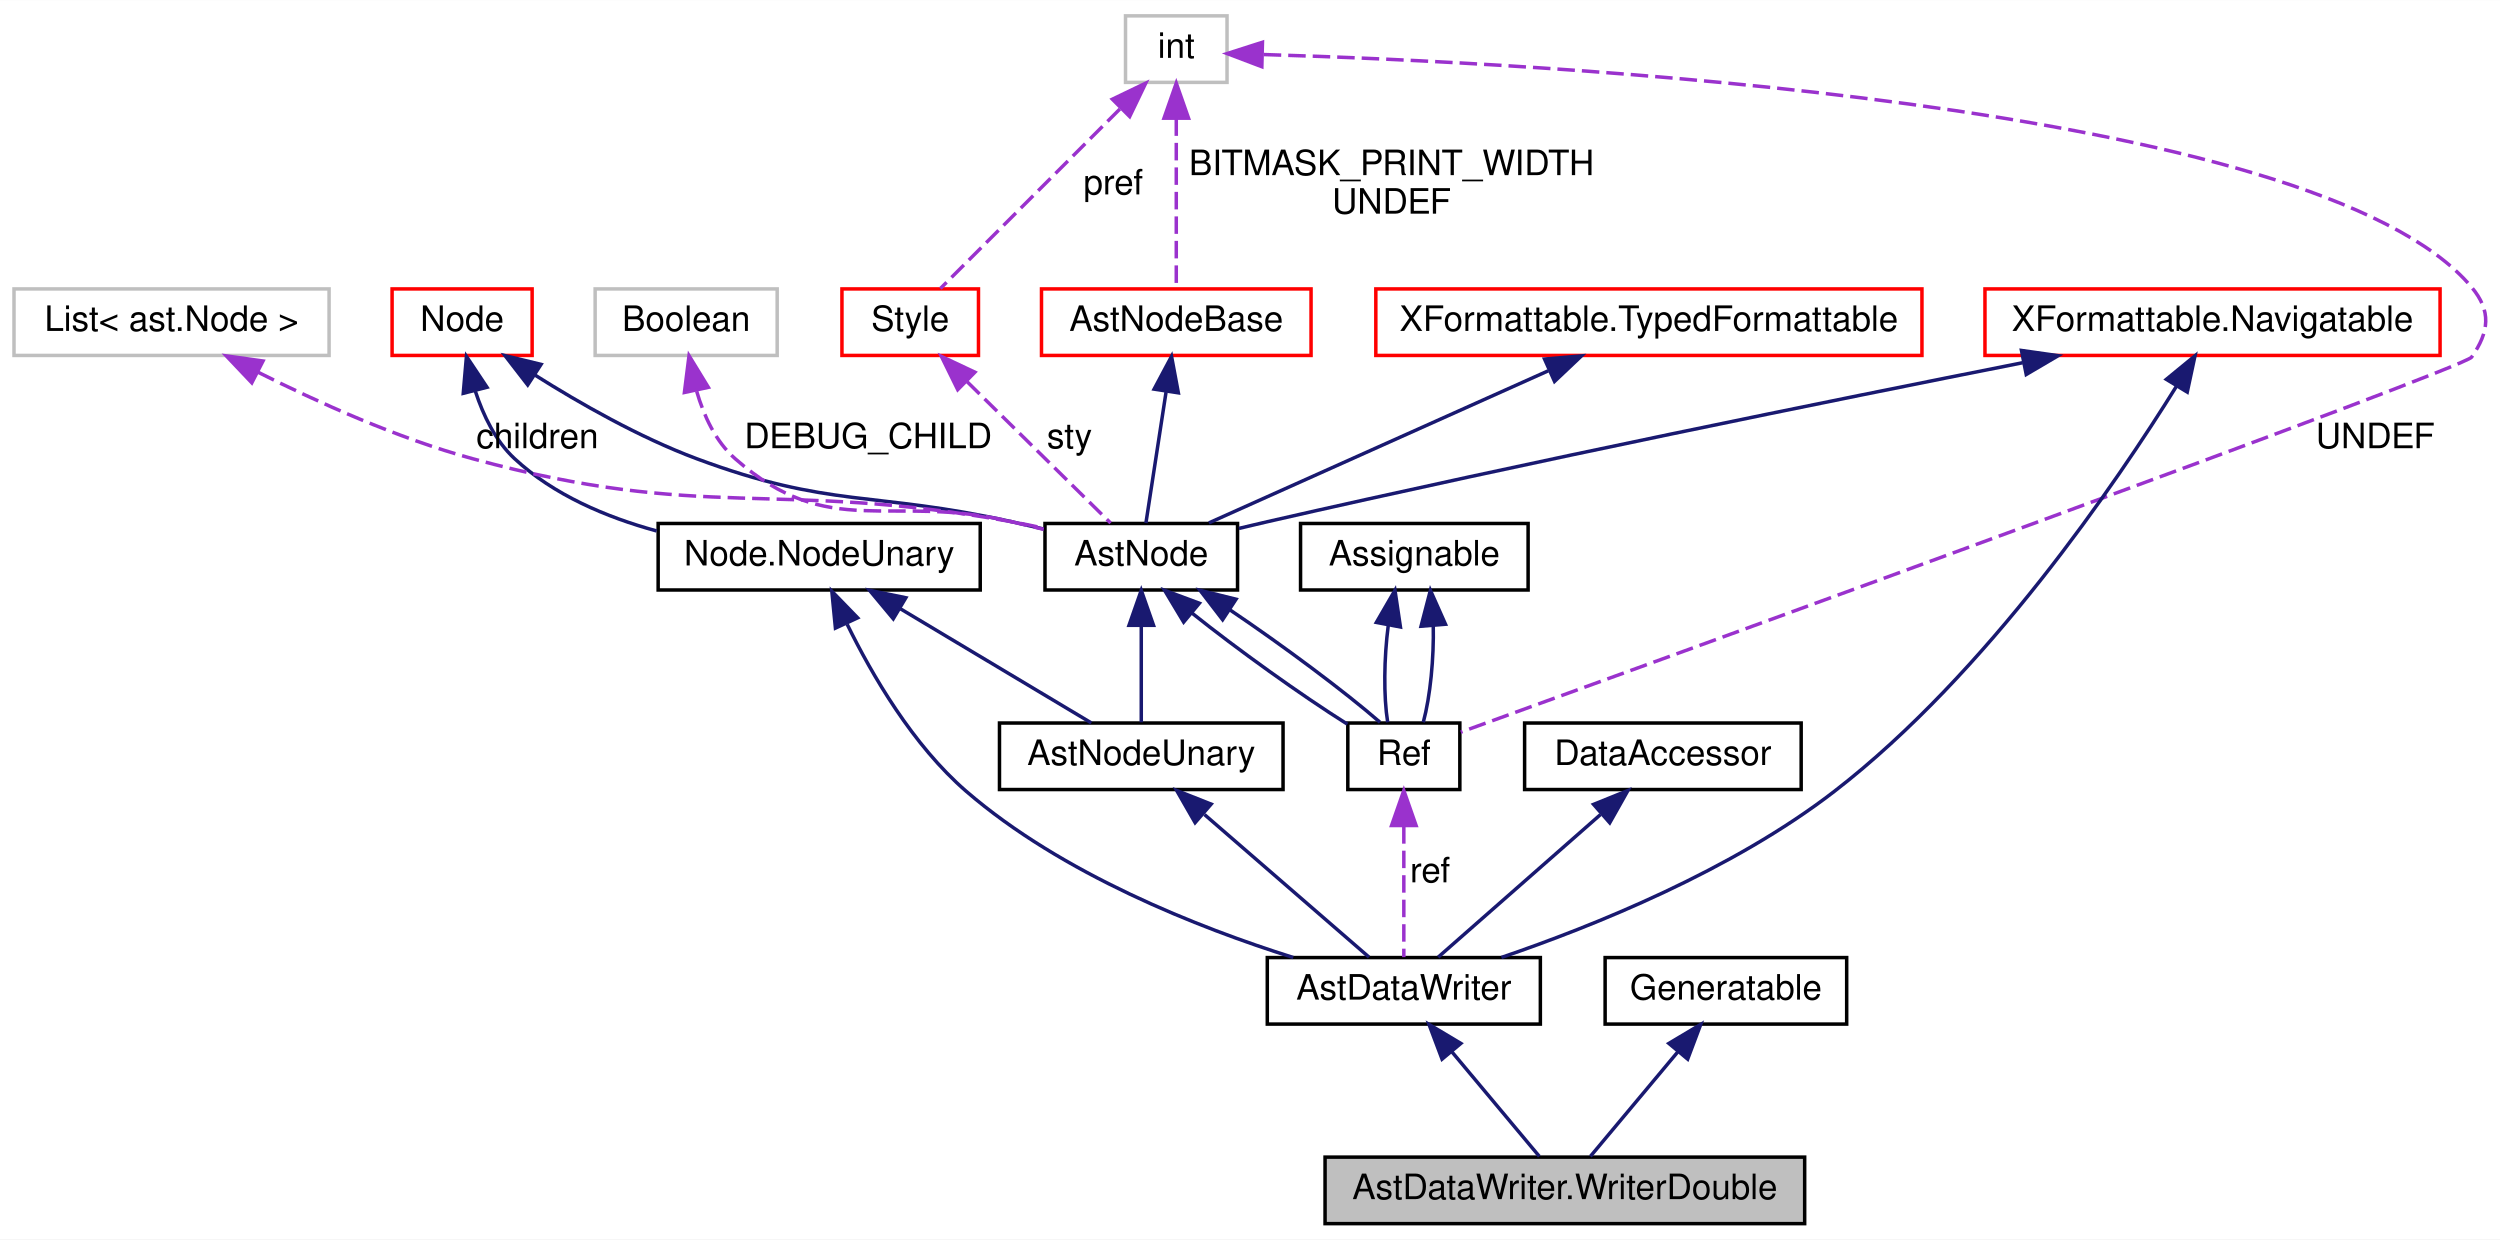
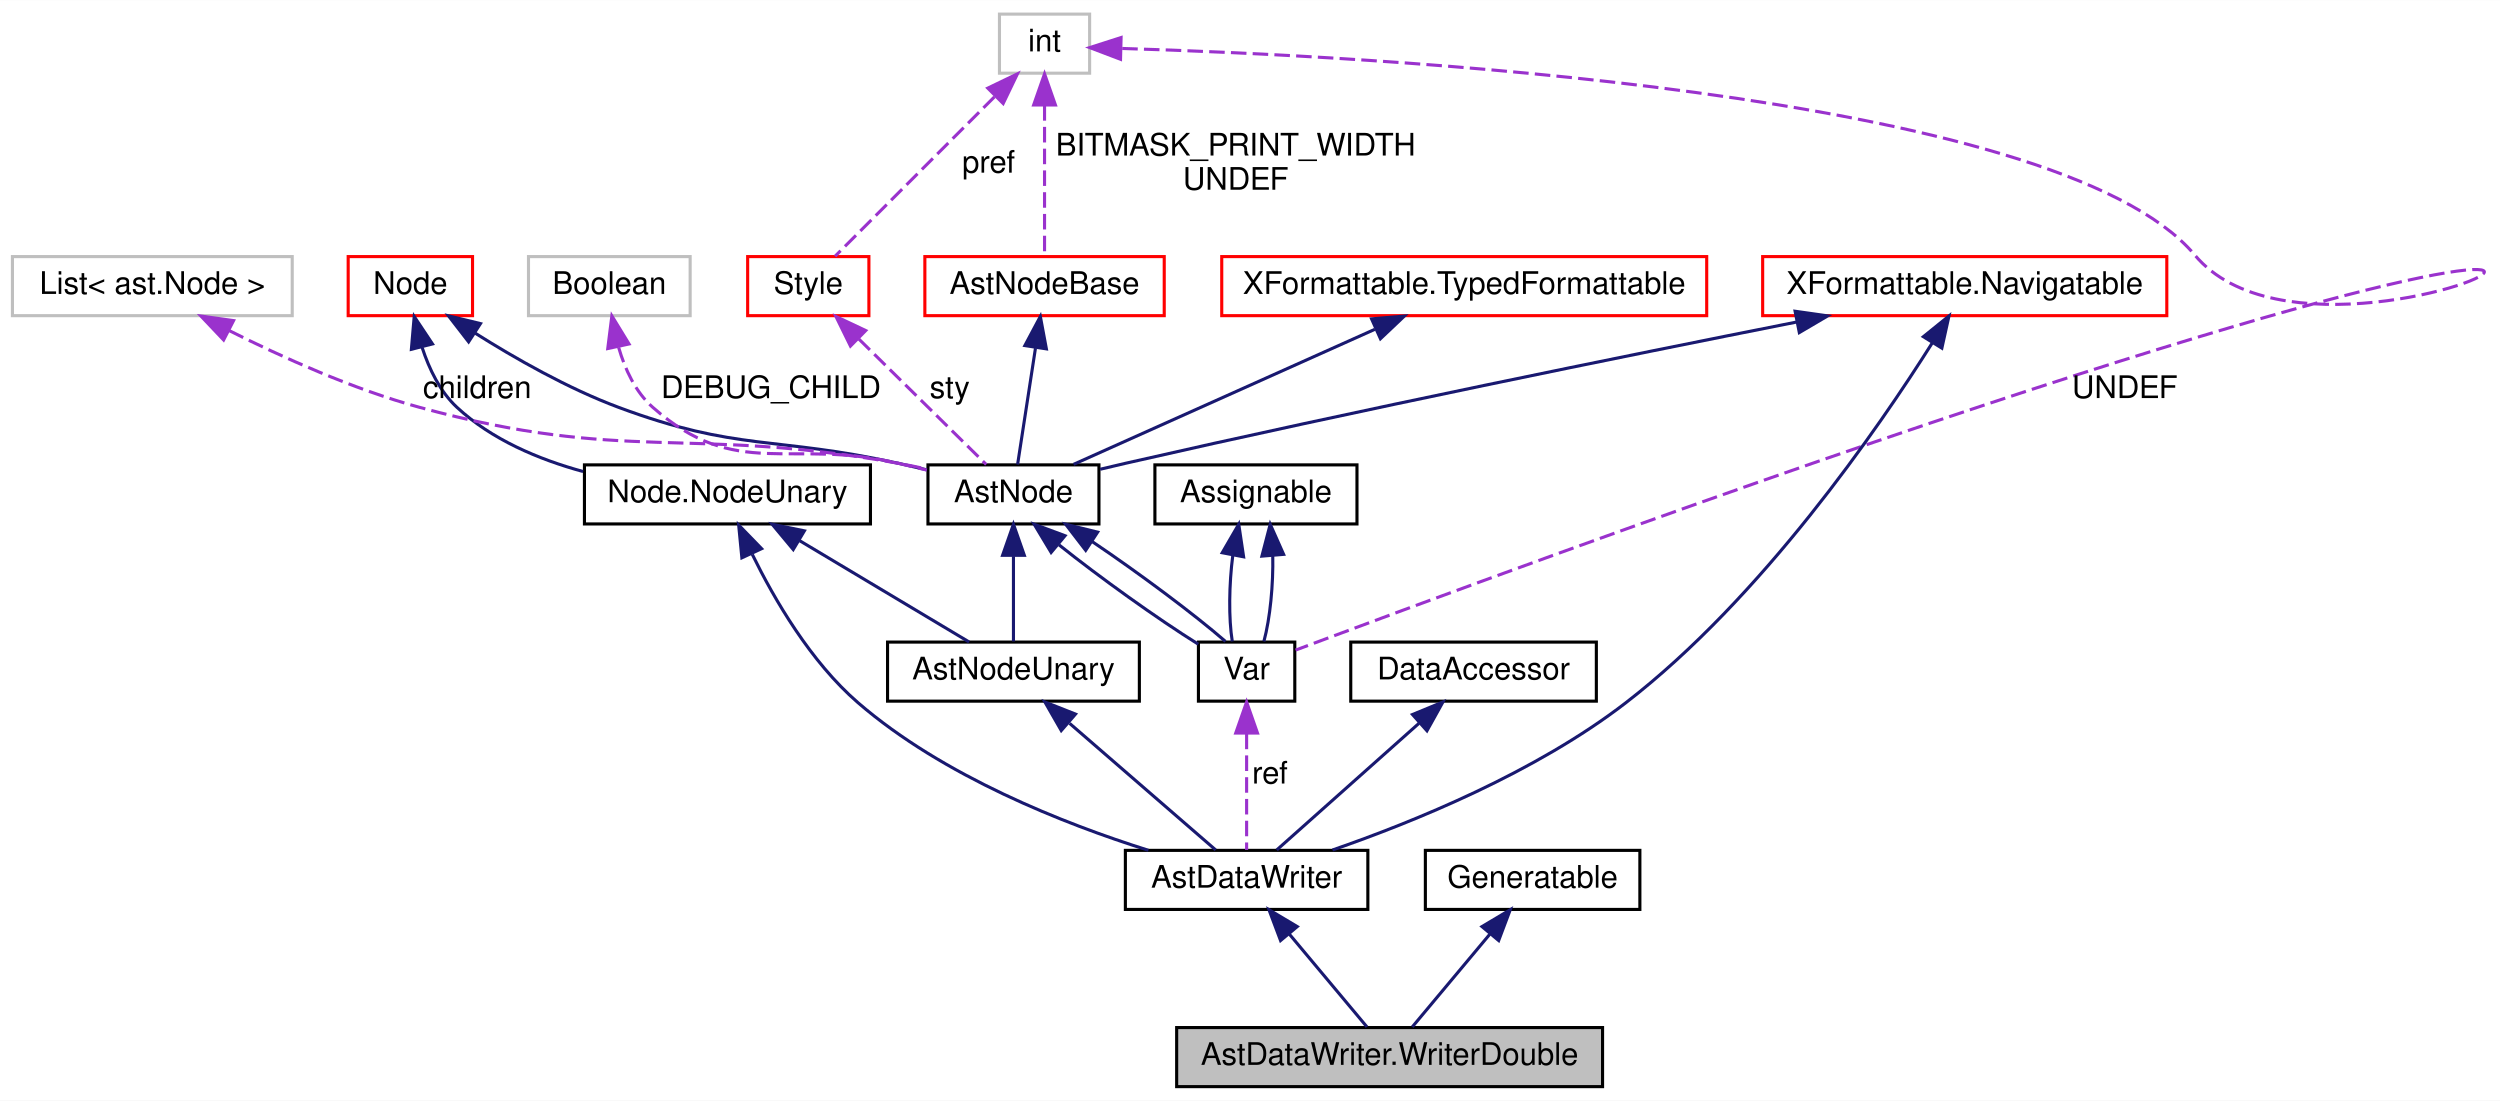
- <svg xmlns="http://www.w3.org/2000/svg" xmlns:xlink="http://www.w3.org/1999/xlink" width="714pt" height="354pt" viewBox="0.00 0.00 714.12 354.00">
+ <svg xmlns="http://www.w3.org/2000/svg" xmlns:xlink="http://www.w3.org/1999/xlink" width="804pt" height="354pt" viewBox="0.00 0.00 804.18 354.00">
  <g id="graph0" class="graph" transform="scale(1 1) rotate(0) translate(4 350)">
-     <polygon fill="white" stroke="transparent" points="-4,4 -4,-350 710.12,-350 710.12,4 -4,4" />
+     <polygon fill="white" stroke="transparent" points="-4,4 -4,-350 800.18,-350 800.18,4 -4,4" />
    <g id="node1" class="node">
      <g id="a_node1">
        <a xlink:title="Double型の値をもつ局所変数">
          <polygon fill="#bfbfbf" stroke="black" points="374.5,-0.5 374.5,-19.5 511.5,-19.5 511.5,-0.5 374.5,-0.5" />
          <text text-anchor="middle" x="443" y="-7.5" font-family="Helvetica,sans-Serif" font-size="10.00">AstDataWriter.WriterDouble</text>
        </a>
      </g>
    </g>
    <g id="node2" class="node">
      <g id="a_node2">
        <a xlink:href="classast_1_1_ast_data_writer.html" target="_top" xlink:title="局所変数環境からの値を書き込むクラス">
          <polygon fill="white" stroke="black" points="358,-57.5 358,-76.5 436,-76.5 436,-57.5 358,-57.5" />
          <text text-anchor="middle" x="397" y="-64.5" font-family="Helvetica,sans-Serif" font-size="10.00">AstDataWriter</text>
        </a>
      </g>
    </g>
    <g id="edge1" class="edge">
      <path fill="none" stroke="midnightblue" d="M410.77,-49.53C418.97,-39.74 429.03,-27.7 435.71,-19.71" />
      <polygon fill="midnightblue" stroke="midnightblue" points="407.92,-47.49 404.19,-57.41 413.29,-51.98 407.92,-47.49" />
    </g>
    <g id="node3" class="node">
      <g id="a_node3">
        <a xlink:href="classast_1_1_ast_node_unary.html" target="_top" xlink:title="ただ一つの子をもつノードのクラス。">
          <polygon fill="white" stroke="black" points="281.5,-124.5 281.5,-143.5 362.5,-143.5 362.5,-124.5 281.5,-124.5" />
          <text text-anchor="middle" x="322" y="-131.5" font-family="Helvetica,sans-Serif" font-size="10.00">AstNodeUnary</text>
        </a>
      </g>
    </g>
    <g id="edge2" class="edge">
      <path fill="none" stroke="midnightblue" d="M340.05,-117.36C354.79,-104.58 375.09,-86.99 387.05,-76.63" />
      <polygon fill="midnightblue" stroke="midnightblue" points="337.38,-115.04 332.11,-124.23 341.96,-120.33 337.38,-115.04" />
    </g>
    <g id="node4" class="node">
      <g id="a_node4">
        <a xlink:href="classast_1_1_ast_node.html" target="_top" xlink:title="タグなしの順アクセスの子供をもてる抽象構文木のノードのクラス。">
          <polygon fill="white" stroke="black" points="294.5,-181.5 294.5,-200.5 349.5,-200.5 349.5,-181.5 294.5,-181.5" />
          <text text-anchor="middle" x="322" y="-188.5" font-family="Helvetica,sans-Serif" font-size="10.00">AstNode</text>
        </a>
      </g>
    </g>
    <g id="edge3" class="edge">
      <path fill="none" stroke="midnightblue" d="M322,-171.12C322,-161.82 322,-151.06 322,-143.71" />
      <polygon fill="midnightblue" stroke="midnightblue" points="318.5,-171.41 322,-181.41 325.5,-171.41 318.5,-171.41" />
    </g>
    <g id="node15" class="node">
      <g id="a_node15">
-         <a xlink:href="classmachine_1_1_ref.html" target="_top" xlink:title="フレーム中の変数参照オブジェクトref = (XType type, int vid)">
-           <polygon fill="white" stroke="black" points="381,-124.5 381,-143.5 413,-143.5 413,-124.5 381,-124.5" />
-           <text text-anchor="middle" x="397" y="-131.5" font-family="Helvetica,sans-Serif" font-size="10.00">Ref</text>
+         <a xlink:href="classmachine_1_1_var.html" target="_top" xlink:title="フレーム中の変数参照オブジェクトref = (XType type, int vid)">
+           <polygon fill="white" stroke="black" points="381.5,-124.5 381.5,-143.5 412.5,-143.5 412.5,-124.5 381.5,-124.5" />
+           <text text-anchor="middle" x="397" y="-131.5" font-family="Helvetica,sans-Serif" font-size="10.00">Var</text>
        </a>
      </g>
    </g>
    <g id="edge19" class="edge">
-       <path fill="none" stroke="midnightblue" d="M336.52,-174.88C349.33,-164.64 367.61,-151.51 380.88,-143.17" />
-       <polygon fill="midnightblue" stroke="midnightblue" points="334.11,-172.33 328.66,-181.41 338.59,-177.71 334.11,-172.33" />
+       <path fill="none" stroke="midnightblue" d="M336.63,-174.79C349.61,-164.42 368.17,-151.12 381.45,-142.82" />
+       <polygon fill="midnightblue" stroke="midnightblue" points="334.12,-172.33 328.66,-181.41 338.59,-177.71 334.12,-172.33" />
    </g>
    <g id="edge21" class="edge">
      <path fill="none" stroke="midnightblue" d="M347.27,-175.86C362.37,-165.71 380.29,-152.35 390.2,-143.71" />
      <polygon fill="midnightblue" stroke="midnightblue" points="345.24,-173.01 338.78,-181.41 349.07,-178.86 345.24,-173.01" />
    </g>
    <g id="node5" class="node">
      <g id="a_node5">
        <a xlink:href="classast_1_1_ast_node_base.html" target="_top" xlink:title=" ">
          <polygon fill="white" stroke="red" points="293.5,-248.5 293.5,-267.5 370.5,-267.5 370.5,-248.5 293.5,-248.5" />
          <text text-anchor="middle" x="332" y="-255.5" font-family="Helvetica,sans-Serif" font-size="10.00">AstNodeBase</text>
        </a>
      </g>
    </g>
    <g id="edge4" class="edge">
      <path fill="none" stroke="midnightblue" d="M329.08,-238.04C327.18,-225.67 324.79,-210.12 323.33,-200.63" />
      <polygon fill="midnightblue" stroke="midnightblue" points="325.67,-238.88 330.65,-248.23 332.59,-237.82 325.67,-238.88" />
    </g>
    <g id="node6" class="node">
      <g id="a_node6">
        <a xlink:title=" ">
          <polygon fill="white" stroke="#bfbfbf" points="317.5,-326.5 317.5,-345.5 346.5,-345.5 346.5,-326.5 317.5,-326.5" />
          <text text-anchor="middle" x="332" y="-333.5" font-family="Helvetica,sans-Serif" font-size="10.00">int</text>
        </a>
      </g>
    </g>
    <g id="edge5" class="edge">
      <path fill="none" stroke="#9a32cd" stroke-dasharray="5,2" d="M332,-316.22C332,-300.7 332,-279.36 332,-267.62" />
      <polygon fill="#9a32cd" stroke="#9a32cd" points="328.5,-316.28 332,-326.28 335.5,-316.28 328.5,-316.28" />
      <text text-anchor="middle" x="393.5" y="-300" font-family="Helvetica,sans-Serif" font-size="10.00"> BITMASK_PRINT_WIDTH</text>
      <text text-anchor="middle" x="393.5" y="-289" font-family="Helvetica,sans-Serif" font-size="10.00">UNDEF</text>
    </g>
    <g id="node12" class="node">
      <g id="a_node12">
        <a xlink:href="classformat_1_1_style.html" target="_top" xlink:title="ノードの表示スタイルに関するプロパティのクラス.">
          <polygon fill="white" stroke="red" points="236.5,-248.5 236.5,-267.5 275.5,-267.5 275.5,-248.5 236.5,-248.5" />
          <text text-anchor="middle" x="256" y="-255.5" font-family="Helvetica,sans-Serif" font-size="10.00">Style</text>
        </a>
      </g>
    </g>
    <g id="edge12" class="edge">
      <path fill="none" stroke="#9a32cd" stroke-dasharray="5,2" d="M315.88,-318.88C300.22,-303.22 277.04,-280.04 264.62,-267.62" />
      <polygon fill="#9a32cd" stroke="#9a32cd" points="313.74,-321.69 323.28,-326.28 318.69,-316.74 313.74,-321.69" />
      <text text-anchor="middle" x="314" y="-294.5" font-family="Helvetica,sans-Serif" font-size="10.00"> pref</text>
    </g>
    <g id="edge23" class="edge">
-       <path fill="none" stroke="#9a32cd" stroke-dasharray="5,2" d="M356.98,-334.45C432.77,-332.22 657.62,-321.14 702,-268 707.7,-261.18 707.08,-255.3 702,-248 699.78,-244.81 476.13,-163.65 413.27,-140.89" />
+       <path fill="none" stroke="#9a32cd" stroke-dasharray="5,2" d="M356.98,-334.45C432.77,-332.22 657.62,-321.14 702,-268 752.93,-207.02 992.44,-356.89 421,-144 418.33,-143.01 415.5,-141.95 412.75,-140.92" />
      <polygon fill="#9a32cd" stroke="#9a32cd" points="356.44,-330.97 346.53,-334.73 356.62,-337.96 356.44,-330.97" />
-       <text text-anchor="middle" x="674.5" y="-222" font-family="Helvetica,sans-Serif" font-size="10.00"> UNDEF</text>
+       <text text-anchor="middle" x="679.5" y="-222" font-family="Helvetica,sans-Serif" font-size="10.00"> UNDEF</text>
    </g>
    <g id="node7" class="node">
      <g id="a_node7">
        <a xlink:href="interfaceast_1_1_node.html" target="_top" xlink:title=" ">
          <polygon fill="white" stroke="red" points="108,-248.5 108,-267.5 148,-267.5 148,-248.5 108,-248.5" />
          <text text-anchor="middle" x="128" y="-255.5" font-family="Helvetica,sans-Serif" font-size="10.00">Node</text>
        </a>
      </g>
    </g>
    <g id="edge6" class="edge">
      <path fill="none" stroke="midnightblue" d="M148.77,-242.92C161.59,-234.83 178.66,-225.09 195,-219 233.23,-204.76 245.17,-209.82 285,-201 287.97,-200.34 291.07,-199.63 294.15,-198.9" />
      <polygon fill="midnightblue" stroke="midnightblue" points="146.74,-240.07 140.26,-248.45 150.55,-245.94 146.74,-240.07" />
    </g>
    <g id="node13" class="node">
      <g id="a_node13">
        <a xlink:href="interfaceast_1_1_node_1_1_node_unary.html" target="_top" xlink:title="子供を一つだけもつノードのインタフェース">
          <polygon fill="white" stroke="black" points="184,-181.5 184,-200.5 276,-200.5 276,-181.5 184,-181.5" />
          <text text-anchor="middle" x="230" y="-188.5" font-family="Helvetica,sans-Serif" font-size="10.00">Node.NodeUnary</text>
        </a>
      </g>
    </g>
    <g id="edge14" class="edge">
      <path fill="none" stroke="midnightblue" d="M131.8,-238.22C134.04,-231.37 137.54,-224.06 143,-219 154.13,-208.67 169.15,-202.3 183.57,-198.36" />
      <polygon fill="midnightblue" stroke="midnightblue" points="128.33,-237.68 129.24,-248.23 135.11,-239.41 128.33,-237.68" />
    </g>
    <g id="node8" class="node">
      <g id="a_node8">
        <a xlink:href="interfaceformat_1_1_x_formattable_1_1_navigatable.html" target="_top" xlink:title="木構造の分岐ノードとして清書可能なオブジェクトのクラス">
          <polygon fill="white" stroke="red" points="563,-248.5 563,-267.5 693,-267.5 693,-248.5 563,-248.5" />
          <text text-anchor="middle" x="628" y="-255.5" font-family="Helvetica,sans-Serif" font-size="10.00">XFormattable.Navigatable</text>
        </a>
      </g>
    </g>
    <g id="edge15" class="edge">
-       <path fill="none" stroke="midnightblue" d="M617.78,-239.82C600.62,-212.22 563.58,-157.68 520,-124 490.85,-101.47 451.2,-85.51 424.88,-76.54" />
-       <polygon fill="midnightblue" stroke="midnightblue" points="614.81,-241.67 623,-248.39 620.78,-238.03 614.81,-241.67" />
+       <path fill="none" stroke="midnightblue" d="M617.63,-239.85C600.24,-212.27 562.76,-157.77 519,-124 490.03,-101.64 450.71,-85.65 424.63,-76.62" />
+       <polygon fill="midnightblue" stroke="midnightblue" points="614.69,-241.73 622.93,-248.4 620.64,-238.05 614.69,-241.73" />
    </g>
    <g id="edge7" class="edge">
      <path fill="none" stroke="midnightblue" d="M573.77,-246.42C519.15,-235.61 432.53,-218.04 358,-201 355.36,-200.4 352.62,-199.75 349.88,-199.09" />
      <polygon fill="midnightblue" stroke="midnightblue" points="573.43,-249.92 583.92,-248.43 574.79,-243.06 573.43,-249.92" />
    </g>
    <g id="node9" class="node">
      <g id="a_node9">
        <a xlink:href="interfaceformat_1_1_x_formattable_1_1_typed_formattable.html" target="_top" xlink:title="ノードの型情報をもつ書式出力可能なオブジェクトのインタフェース．">
          <polygon fill="white" stroke="red" points="389,-248.5 389,-267.5 545,-267.5 545,-248.5 389,-248.5" />
          <text text-anchor="middle" x="467" y="-255.5" font-family="Helvetica,sans-Serif" font-size="10.00">XFormattable.TypedFormattable</text>
        </a>
      </g>
    </g>
    <g id="edge8" class="edge">
      <path fill="none" stroke="midnightblue" d="M438.25,-244.11C409.53,-231.24 366.18,-211.81 341.33,-200.67" />
      <polygon fill="midnightblue" stroke="midnightblue" points="437.19,-247.47 447.75,-248.37 440.05,-241.08 437.19,-247.47" />
    </g>
    <g id="node10" class="node">
      <g id="a_node10">
        <a xlink:title=" ">
          <polygon fill="white" stroke="#bfbfbf" points="0,-248.5 0,-267.5 90,-267.5 90,-248.5 0,-248.5" />
          <text text-anchor="middle" x="45" y="-255.5" font-family="Helvetica,sans-Serif" font-size="10.00">List&lt; ast.Node &gt;</text>
        </a>
      </g>
    </g>
    <g id="edge9" class="edge">
      <path fill="none" stroke="#9a32cd" stroke-dasharray="5,2" d="M69.76,-243.68C86.56,-235.24 109.54,-224.85 131,-219 197.48,-200.87 217.17,-213.17 285,-201 287.99,-200.46 291.11,-199.83 294.2,-199.15" />
      <polygon fill="#9a32cd" stroke="#9a32cd" points="67.93,-240.68 60.64,-248.37 71.13,-246.91 67.93,-240.68" />
      <text text-anchor="middle" x="149.5" y="-222" font-family="Helvetica,sans-Serif" font-size="10.00"> children</text>
    </g>
    <g id="node11" class="node">
      <g id="a_node11">
        <a xlink:title=" ">
          <polygon fill="white" stroke="#bfbfbf" points="166,-248.5 166,-267.5 218,-267.5 218,-248.5 166,-248.5" />
          <text text-anchor="middle" x="192" y="-255.5" font-family="Helvetica,sans-Serif" font-size="10.00">Boolean</text>
        </a>
      </g>
    </g>
    <g id="edge10" class="edge">
      <path fill="none" stroke="#9a32cd" stroke-dasharray="5,2" d="M195,-238.28C197.02,-231.32 200.39,-223.93 206,-219 233.05,-195.23 249.95,-209.26 285,-201 287.96,-200.3 291.05,-199.57 294.13,-198.83" />
      <polygon fill="#9a32cd" stroke="#9a32cd" points="191.5,-237.92 192.82,-248.43 198.34,-239.39 191.5,-237.92" />
      <text text-anchor="middle" x="244" y="-222" font-family="Helvetica,sans-Serif" font-size="10.00"> DEBUG_CHILD</text>
    </g>
    <g id="edge11" class="edge">
      <path fill="none" stroke="#9a32cd" stroke-dasharray="5,2" d="M272.25,-241C285.19,-228.25 302.81,-210.89 313.24,-200.63" />
      <polygon fill="#9a32cd" stroke="#9a32cd" points="269.57,-238.72 264.9,-248.23 274.48,-243.71 269.57,-238.72" />
      <text text-anchor="middle" x="301.5" y="-222" font-family="Helvetica,sans-Serif" font-size="10.00"> sty</text>
    </g>
    <g id="edge16" class="edge">
      <path fill="none" stroke="midnightblue" d="M237.99,-171.71C245.12,-157.16 256.78,-137.15 272,-124 299.35,-100.37 338.29,-85.06 365.41,-76.52" />
      <polygon fill="midnightblue" stroke="midnightblue" points="234.64,-170.61 233.61,-181.15 240.99,-173.55 234.64,-170.61" />
    </g>
    <g id="edge13" class="edge">
      <path fill="none" stroke="midnightblue" d="M253.23,-176.11C270.38,-165.86 293.18,-152.23 307.73,-143.53" />
      <polygon fill="midnightblue" stroke="midnightblue" points="251.16,-173.27 244.38,-181.41 254.75,-179.28 251.16,-173.27" />
    </g>
    <g id="node14" class="node">
      <g id="a_node14">
        <a xlink:href="interfacemachine_1_1_data_accessor.html" target="_top" xlink:title="参照をもつデータ読み書きオブジェクトのインタフェース.">
-           <polygon fill="white" stroke="black" points="431.5,-124.5 431.5,-143.5 510.5,-143.5 510.5,-124.5 431.5,-124.5" />
-           <text text-anchor="middle" x="471" y="-131.5" font-family="Helvetica,sans-Serif" font-size="10.00">DataAccessor</text>
+           <polygon fill="white" stroke="black" points="430.5,-124.5 430.5,-143.5 509.5,-143.5 509.5,-124.5 430.5,-124.5" />
+           <text text-anchor="middle" x="470" y="-131.5" font-family="Helvetica,sans-Serif" font-size="10.00">DataAccessor</text>
        </a>
      </g>
    </g>
    <g id="edge17" class="edge">
-       <path fill="none" stroke="midnightblue" d="M453.19,-117.36C438.64,-104.58 418.62,-86.99 406.82,-76.63" />
-       <polygon fill="midnightblue" stroke="midnightblue" points="451.2,-120.26 461.02,-124.23 455.82,-115 451.2,-120.26" />
+       <path fill="none" stroke="midnightblue" d="M452.43,-117.36C438.08,-104.58 418.33,-86.99 406.69,-76.63" />
+       <polygon fill="midnightblue" stroke="midnightblue" points="450.36,-120.2 460.15,-124.23 455.01,-114.97 450.36,-120.2" />
    </g>
    <g id="edge18" class="edge">
      <path fill="none" stroke="#9a32cd" stroke-dasharray="5,2" d="M397,-114.04C397,-101.67 397,-86.12 397,-76.63" />
      <polygon fill="#9a32cd" stroke="#9a32cd" points="393.5,-114.23 397,-124.23 400.5,-114.23 393.5,-114.23" />
      <text text-anchor="middle" x="404.5" y="-98" font-family="Helvetica,sans-Serif" font-size="10.00"> ref</text>
    </g>
    <g id="node16" class="node">
      <g id="a_node16">
        <a xlink:href="interfacemachine_1_1_assignable.html" target="_top" xlink:title="変数（チャネルとコンテナの名前）の抽象化">
          <polygon fill="white" stroke="black" points="367.5,-181.5 367.5,-200.5 432.5,-200.5 432.5,-181.5 367.5,-181.5" />
          <text text-anchor="middle" x="400" y="-188.5" font-family="Helvetica,sans-Serif" font-size="10.00">Assignable</text>
        </a>
      </g>
    </g>
    <g id="edge20" class="edge">
      <path fill="none" stroke="midnightblue" d="M392.56,-171.42C391.34,-162.05 391.19,-151.14 392.39,-143.71" />
      <polygon fill="midnightblue" stroke="midnightblue" points="389.16,-172.24 394.47,-181.41 396.03,-170.93 389.16,-172.24" />
    </g>
    <g id="edge22" class="edge">
      <path fill="none" stroke="midnightblue" d="M405.41,-171.42C405.61,-162.05 404.57,-151.14 402.56,-143.71" />
      <polygon fill="midnightblue" stroke="midnightblue" points="401.92,-171.15 404.59,-181.41 408.9,-171.72 401.92,-171.15" />
    </g>
    <g id="node17" class="node">
      <g id="a_node17">
        <a xlink:href="interfacecmd_1_1_generatable.html" target="_top" xlink:title="変換してコードを生成できるノードのインタフェース.">
          <polygon fill="white" stroke="black" points="454.5,-57.5 454.5,-76.5 523.5,-76.5 523.5,-57.5 454.5,-57.5" />
          <text text-anchor="middle" x="489" y="-64.5" font-family="Helvetica,sans-Serif" font-size="10.00">Generatable</text>
        </a>
      </g>
    </g>
    <g id="edge24" class="edge">
      <path fill="none" stroke="midnightblue" d="M475.23,-49.53C467.03,-39.74 456.97,-27.7 450.29,-19.71" />
      <polygon fill="midnightblue" stroke="midnightblue" points="472.71,-51.98 481.81,-57.41 478.08,-47.49 472.71,-51.98" />
    </g>
  </g>
</svg>
